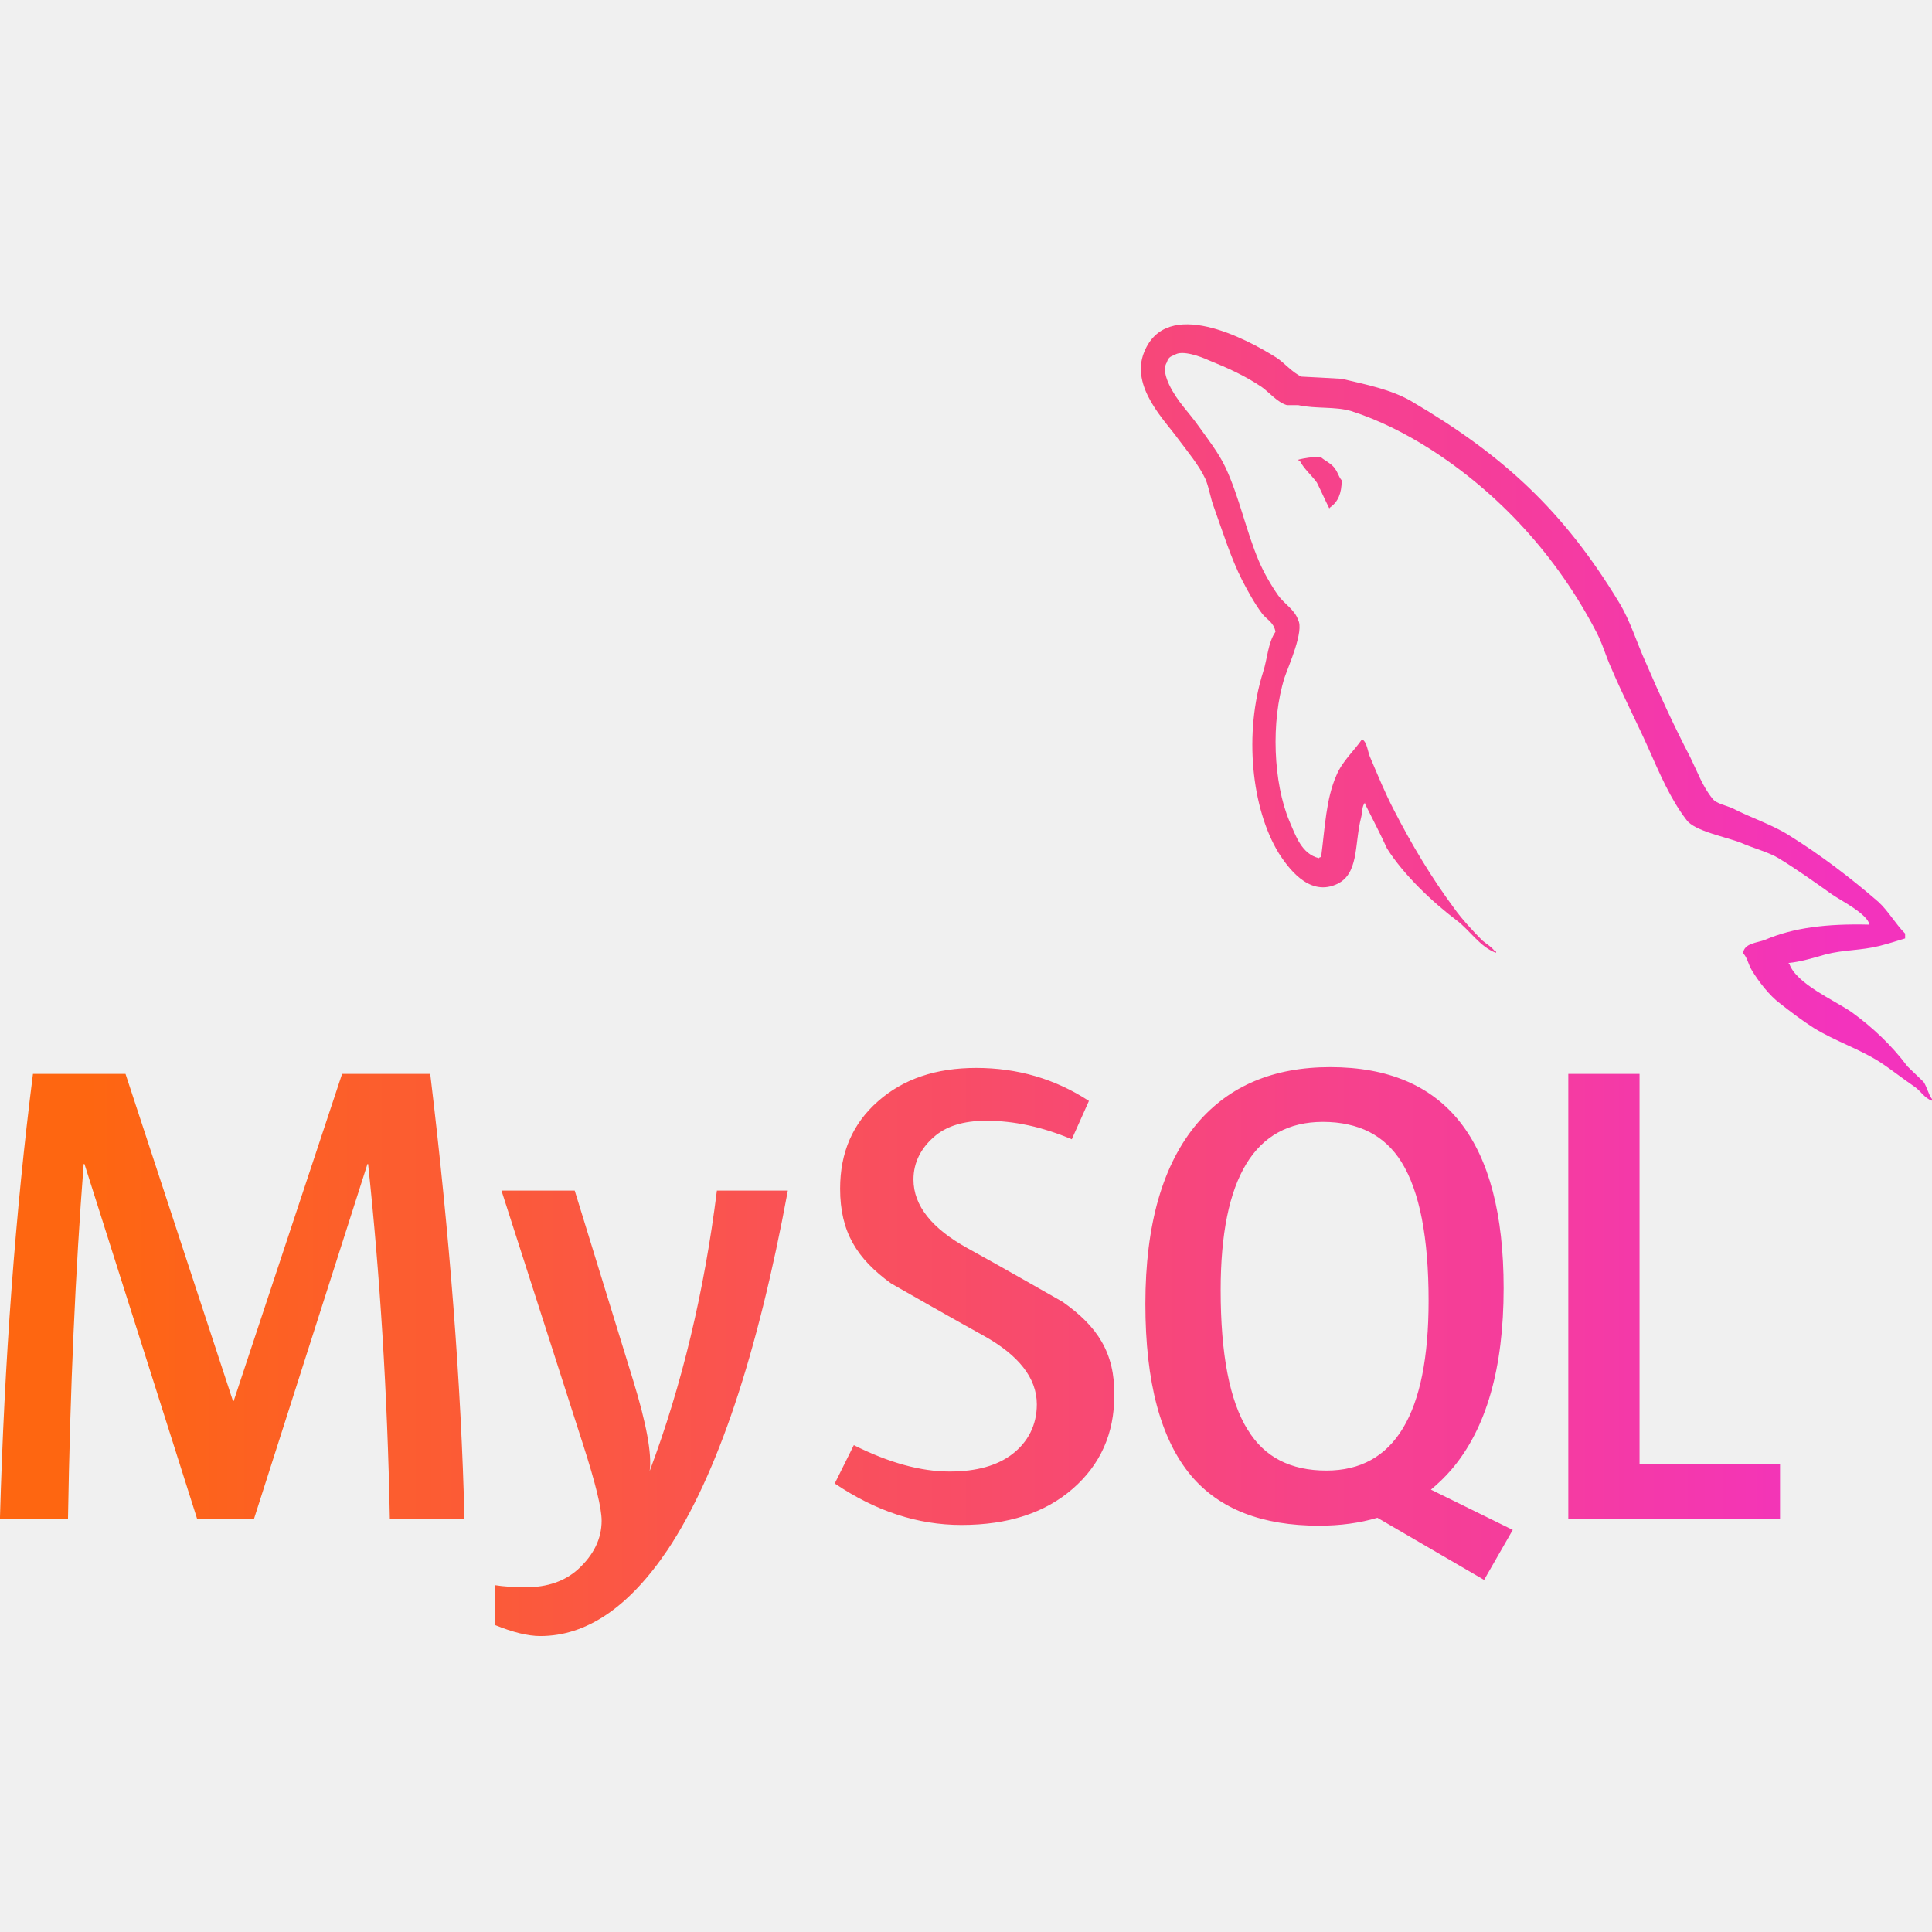
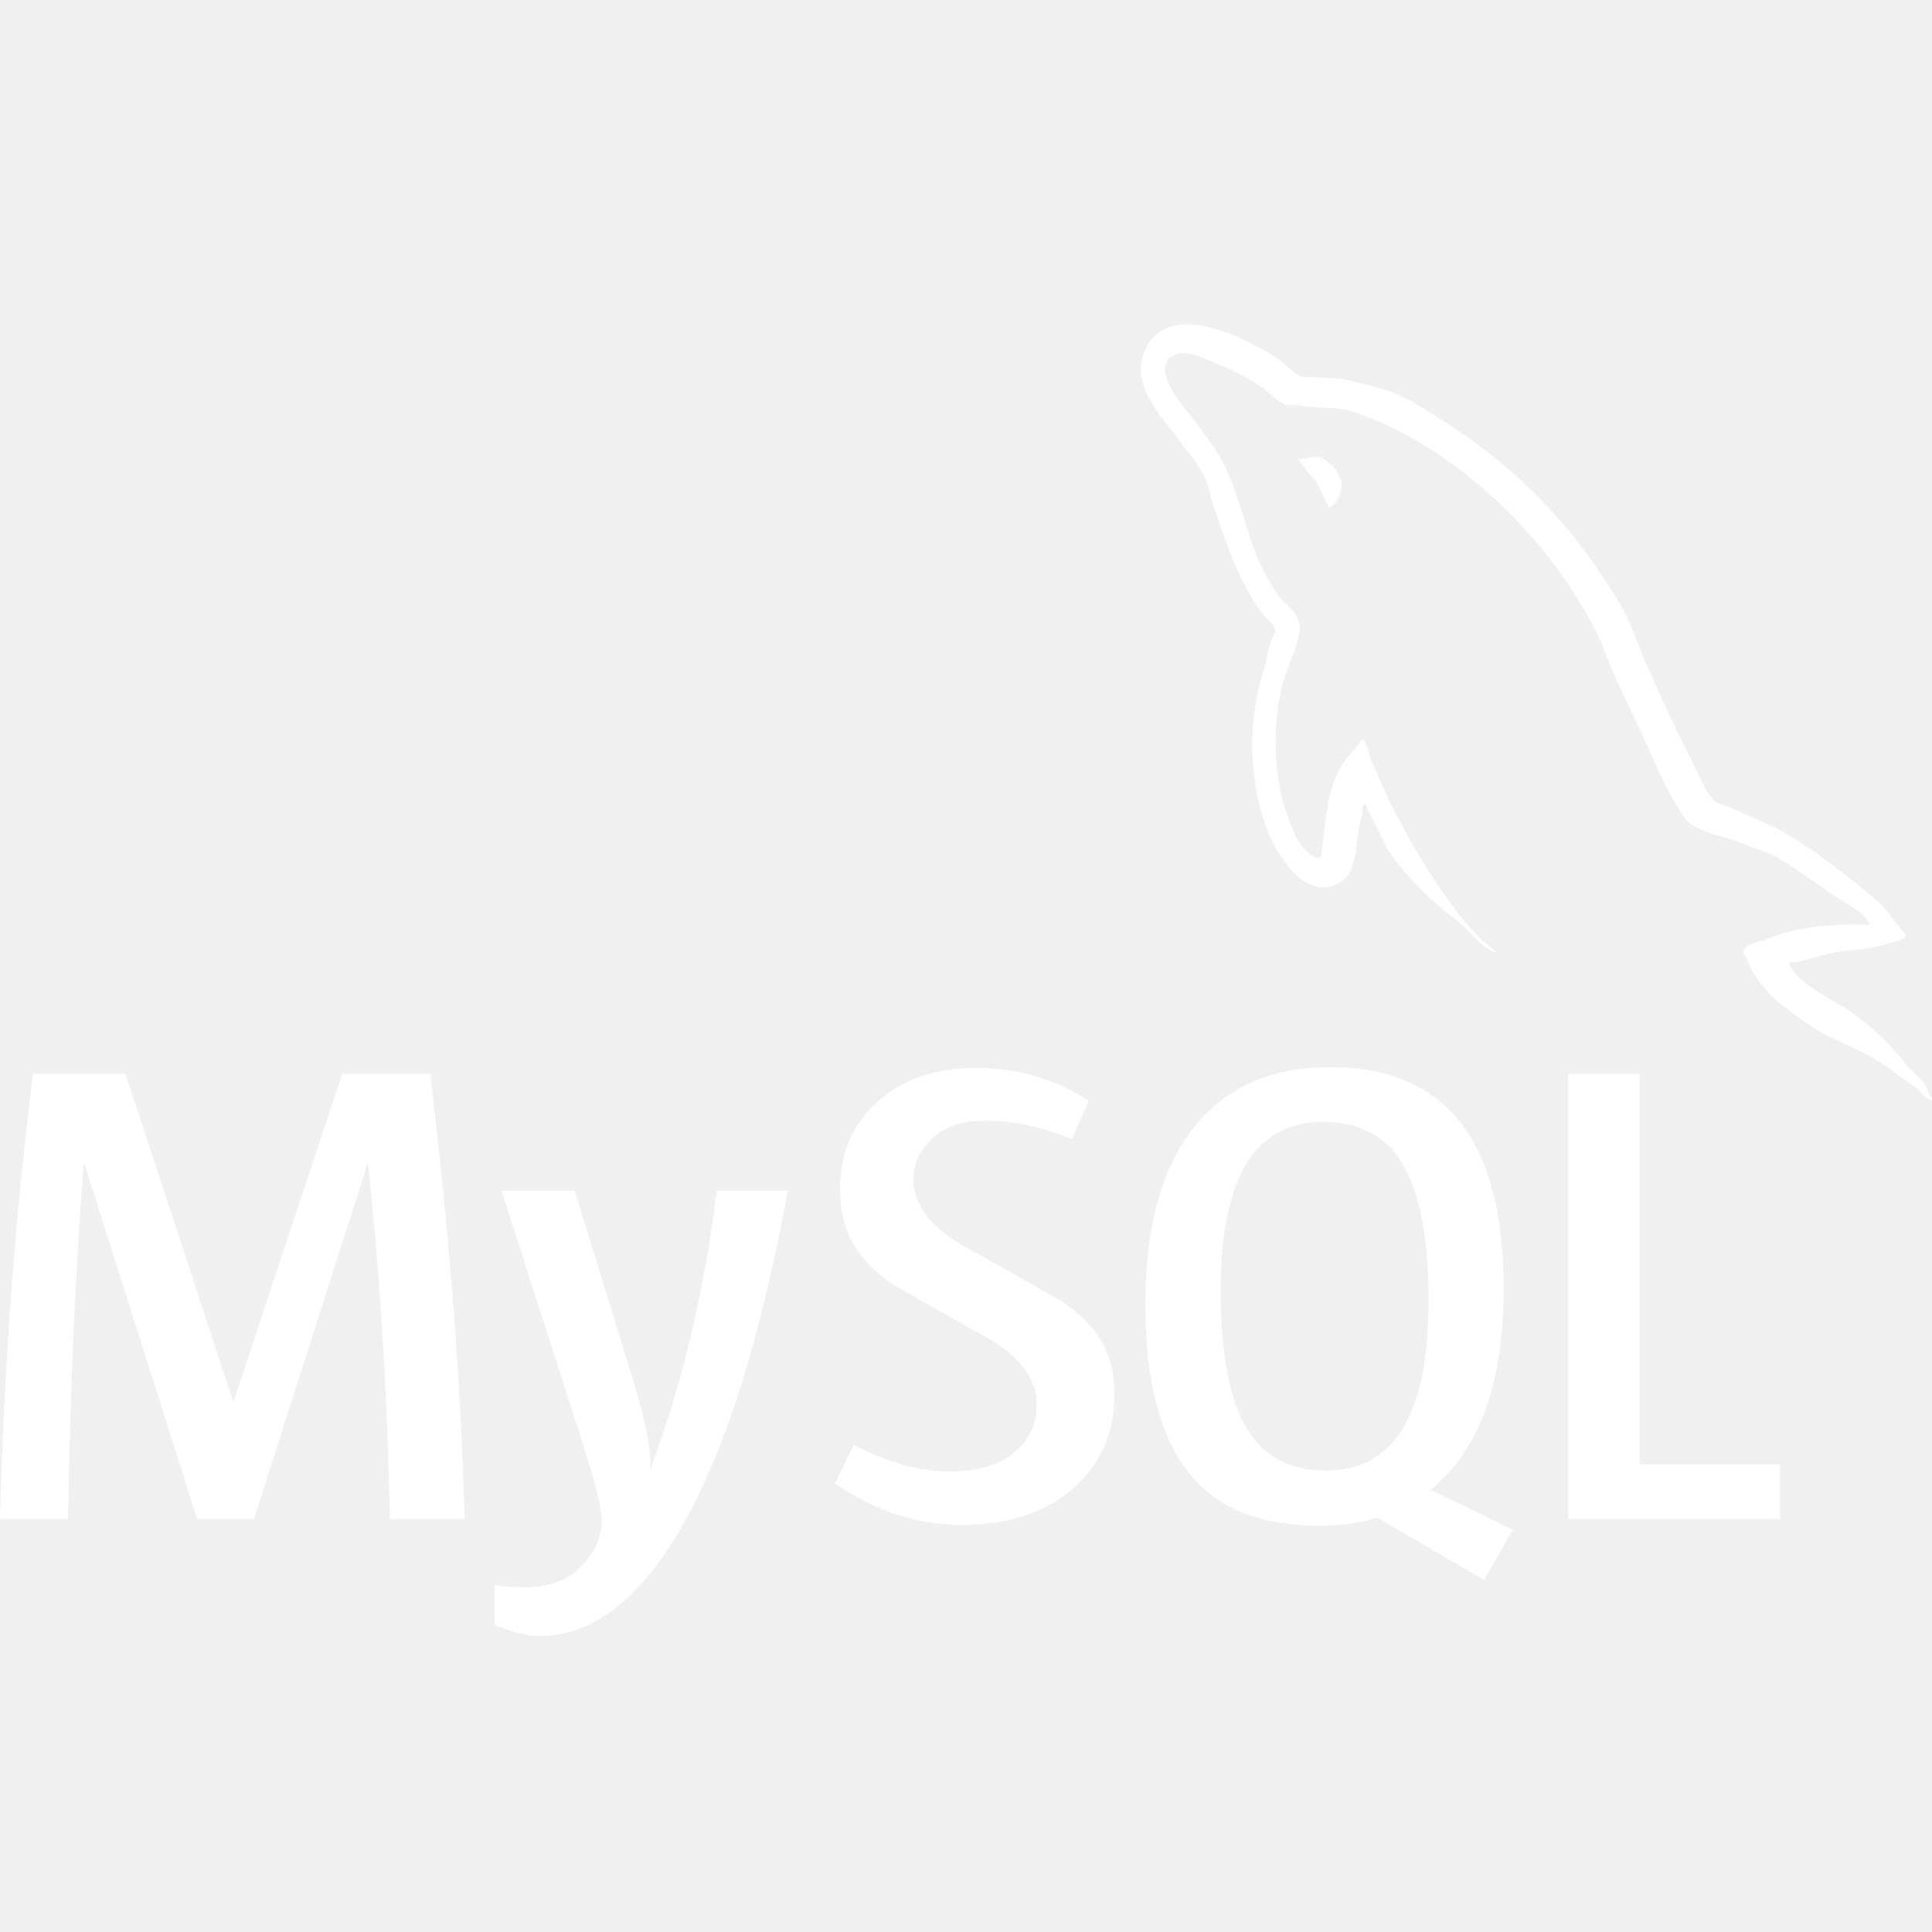
<svg xmlns="http://www.w3.org/2000/svg" version="1.1" width="32" height="32" viewBox="0 0 32 32">
-   <path fill="url(#main-gradient)" d="M21.873 7.568c-0.153 0-0.257 0.019-0.365 0.044v0.017h0.019c0.072 0.139 0.195 0.24 0.285 0.364 0.072 0.143 0.133 0.285 0.205 0.427l0.019-0.020c0.125-0.088 0.187-0.229 0.187-0.444-0.053-0.063-0.061-0.125-0.107-0.187-0.053-0.089-0.168-0.133-0.243-0.201zM7.693 25.16h-1.236c-0.040-2.083-0.164-4.040-0.36-5.88h-0.011l-1.88 5.88h-0.94l-1.867-5.88h-0.013c-0.137 1.764-0.224 3.724-0.26 5.88h-1.127c0.073-2.621 0.256-5.080 0.547-7.373h1.533l1.78 5.419h0.011l1.796-5.419h1.46c0.323 2.687 0.512 5.147 0.567 7.373zM13.049 19.72c-0.504 2.727-1.168 4.711-1.989 5.947-0.643 0.955-1.347 1.431-2.111 1.431-0.204 0-0.453-0.061-0.755-0.184v-0.659c0.147 0.023 0.32 0.035 0.515 0.035 0.357 0 0.644-0.1 0.863-0.296 0.263-0.24 0.393-0.509 0.393-0.807 0-0.207-0.103-0.627-0.307-1.259l-1.352-4.208h1.213l0.969 3.147c0.219 0.715 0.311 1.213 0.273 1.497 0.533-1.419 0.904-2.969 1.113-4.644zM29.483 25.16h-3.507v-7.373h1.18v6.467h2.327zM25.056 25.34l-1.355-0.667c0.12-0.101 0.236-0.211 0.34-0.333 0.577-0.675 0.864-1.677 0.864-3.004 0-2.44-0.957-3.661-2.873-3.661-0.939 0-1.672 0.309-2.2 0.929-0.573 0.677-0.861 1.675-0.861 2.993 0 1.296 0.253 2.248 0.765 2.853 0.467 0.547 1.169 0.82 2.111 0.82 0.352 0 0.675-0.044 0.967-0.131l1.767 1.029zM20.667 23.684c-0.3-0.48-0.449-1.253-0.449-2.315 0-1.857 0.565-2.787 1.693-2.787 0.591 0 1.027 0.223 1.303 0.667 0.299 0.483 0.448 1.248 0.448 2.297 0 1.872-0.565 2.811-1.693 2.811-0.593 0-1.027-0.223-1.301-0.673zM18.456 23.117c0 0.627-0.229 1.141-0.688 1.541s-1.071 0.6-1.845 0.6c-0.724 0-1.419-0.229-2.097-0.687l0.316-0.635c0.584 0.293 1.111 0.437 1.587 0.437 0.443 0 0.791-0.097 1.044-0.293 0.251-0.196 0.4-0.472 0.4-0.82 0-0.44-0.307-0.813-0.864-1.127-0.517-0.284-1.551-0.876-1.551-0.876-0.563-0.409-0.843-0.848-0.843-1.569 0-0.6 0.209-1.080 0.627-1.447 0.42-0.371 0.96-0.553 1.627-0.553 0.683 0 1.307 0.181 1.867 0.547l-0.284 0.635c-0.48-0.203-0.953-0.307-1.419-0.307-0.377 0-0.669 0.091-0.872 0.275-0.204 0.181-0.331 0.413-0.331 0.699 0 0.437 0.312 0.813 0.888 1.133 0.524 0.287 1.583 0.893 1.583 0.893 0.577 0.407 0.864 0.84 0.856 1.553zM30.965 15.315c-0.713-0.019-1.267 0.053-1.729 0.251-0.133 0.053-0.347 0.053-0.365 0.223 0.073 0.071 0.084 0.187 0.147 0.285 0.107 0.179 0.291 0.417 0.461 0.543 0.187 0.147 0.373 0.288 0.569 0.413 0.347 0.213 0.74 0.34 1.080 0.555 0.193 0.125 0.391 0.284 0.587 0.417 0.097 0.067 0.16 0.187 0.285 0.229v-0.027c-0.061-0.080-0.080-0.196-0.14-0.285-0.089-0.089-0.179-0.169-0.267-0.257-0.259-0.347-0.58-0.649-0.927-0.9-0.285-0.195-0.909-0.467-1.027-0.793l-0.017-0.019c0.195-0.017 0.427-0.088 0.613-0.141 0.303-0.080 0.58-0.063 0.893-0.141 0.141-0.036 0.284-0.080 0.427-0.125v-0.080c-0.16-0.16-0.28-0.377-0.445-0.527-0.453-0.393-0.956-0.776-1.472-1.097-0.28-0.179-0.635-0.293-0.929-0.445-0.107-0.053-0.285-0.080-0.347-0.169-0.16-0.195-0.253-0.453-0.367-0.685-0.256-0.491-0.507-1.033-0.729-1.551-0.16-0.349-0.257-0.697-0.453-1.017-0.92-1.516-1.916-2.435-3.448-3.333-0.329-0.187-0.724-0.267-1.141-0.365-0.223-0.011-0.445-0.027-0.667-0.036-0.147-0.063-0.288-0.232-0.413-0.313-0.507-0.32-1.819-1.013-2.192-0.096-0.24 0.579 0.356 1.149 0.563 1.443 0.153 0.204 0.347 0.437 0.453 0.667 0.063 0.155 0.080 0.313 0.143 0.475 0.141 0.392 0.276 0.829 0.463 1.196 0.097 0.187 0.204 0.383 0.329 0.551 0.072 0.097 0.195 0.143 0.223 0.303-0.125 0.181-0.133 0.445-0.205 0.667-0.32 1.009-0.195 2.257 0.259 3 0.143 0.221 0.483 0.712 0.937 0.524 0.4-0.16 0.312-0.667 0.427-1.113 0.027-0.107 0.009-0.177 0.064-0.249v0.020c0.125 0.251 0.251 0.489 0.365 0.74 0.275 0.437 0.755 0.891 1.156 1.193 0.213 0.16 0.383 0.437 0.649 0.536v-0.027h-0.020c-0.057-0.077-0.133-0.115-0.205-0.177-0.16-0.16-0.34-0.356-0.467-0.533-0.373-0.503-0.703-1.053-0.996-1.624-0.147-0.28-0.269-0.581-0.387-0.857-0.053-0.107-0.053-0.267-0.143-0.32-0.133 0.195-0.329 0.364-0.427 0.604-0.169 0.384-0.187 0.856-0.251 1.347-0.036 0.009-0.019 0-0.036 0.019-0.285-0.069-0.383-0.365-0.489-0.613-0.267-0.633-0.311-1.651-0.080-2.38 0.063-0.187 0.329-0.776 0.223-0.955-0.056-0.169-0.232-0.267-0.329-0.404-0.116-0.165-0.24-0.38-0.32-0.569-0.213-0.499-0.32-1.051-0.552-1.549-0.107-0.231-0.293-0.472-0.445-0.684-0.169-0.24-0.356-0.409-0.491-0.693-0.044-0.097-0.107-0.259-0.036-0.365 0.019-0.072 0.056-0.1 0.125-0.12 0.117-0.096 0.447 0.029 0.563 0.083 0.329 0.133 0.607 0.259 0.883 0.445 0.125 0.088 0.26 0.257 0.42 0.301h0.187c0.285 0.063 0.607 0.019 0.873 0.097 0.473 0.152 0.9 0.373 1.283 0.613 1.168 0.741 2.128 1.793 2.78 3.048 0.107 0.205 0.153 0.393 0.251 0.607 0.187 0.44 0.417 0.884 0.607 1.309 0.187 0.42 0.367 0.848 0.635 1.196 0.133 0.187 0.669 0.284 0.909 0.381 0.177 0.080 0.453 0.153 0.613 0.251 0.307 0.187 0.605 0.4 0.893 0.605 0.147 0.101 0.591 0.324 0.617 0.504z" />
-   <linearGradient id="main-gradient">
-     <stop offset="5%" stop-color="#FE6611" />
-     <stop offset="95%" stop-color="#F333BD" />
-   </linearGradient>
+   <path fill="white" d="M21.873 7.568c-0.153 0-0.257 0.019-0.365 0.044v0.017h0.019c0.072 0.139 0.195 0.24 0.285 0.364 0.072 0.143 0.133 0.285 0.205 0.427l0.019-0.020c0.125-0.088 0.187-0.229 0.187-0.444-0.053-0.063-0.061-0.125-0.107-0.187-0.053-0.089-0.168-0.133-0.243-0.201zM7.693 25.16h-1.236c-0.040-2.083-0.164-4.040-0.36-5.88h-0.011l-1.88 5.88h-0.94l-1.867-5.88h-0.013c-0.137 1.764-0.224 3.724-0.26 5.88h-1.127c0.073-2.621 0.256-5.080 0.547-7.373h1.533l1.78 5.419h0.011l1.796-5.419h1.46c0.323 2.687 0.512 5.147 0.567 7.373zM13.049 19.72c-0.504 2.727-1.168 4.711-1.989 5.947-0.643 0.955-1.347 1.431-2.111 1.431-0.204 0-0.453-0.061-0.755-0.184v-0.659c0.147 0.023 0.32 0.035 0.515 0.035 0.357 0 0.644-0.1 0.863-0.296 0.263-0.24 0.393-0.509 0.393-0.807 0-0.207-0.103-0.627-0.307-1.259l-1.352-4.208h1.213l0.969 3.147c0.219 0.715 0.311 1.213 0.273 1.497 0.533-1.419 0.904-2.969 1.113-4.644zM29.483 25.16h-3.507v-7.373h1.18v6.467h2.327zM25.056 25.34l-1.355-0.667c0.12-0.101 0.236-0.211 0.34-0.333 0.577-0.675 0.864-1.677 0.864-3.004 0-2.44-0.957-3.661-2.873-3.661-0.939 0-1.672 0.309-2.2 0.929-0.573 0.677-0.861 1.675-0.861 2.993 0 1.296 0.253 2.248 0.765 2.853 0.467 0.547 1.169 0.82 2.111 0.82 0.352 0 0.675-0.044 0.967-0.131l1.767 1.029zM20.667 23.684c-0.3-0.48-0.449-1.253-0.449-2.315 0-1.857 0.565-2.787 1.693-2.787 0.591 0 1.027 0.223 1.303 0.667 0.299 0.483 0.448 1.248 0.448 2.297 0 1.872-0.565 2.811-1.693 2.811-0.593 0-1.027-0.223-1.301-0.673zM18.456 23.117c0 0.627-0.229 1.141-0.688 1.541s-1.071 0.6-1.845 0.6c-0.724 0-1.419-0.229-2.097-0.687l0.316-0.635c0.584 0.293 1.111 0.437 1.587 0.437 0.443 0 0.791-0.097 1.044-0.293 0.251-0.196 0.4-0.472 0.4-0.82 0-0.44-0.307-0.813-0.864-1.127-0.517-0.284-1.551-0.876-1.551-0.876-0.563-0.409-0.843-0.848-0.843-1.569 0-0.6 0.209-1.080 0.627-1.447 0.42-0.371 0.96-0.553 1.627-0.553 0.683 0 1.307 0.181 1.867 0.547l-0.284 0.635c-0.48-0.203-0.953-0.307-1.419-0.307-0.377 0-0.669 0.091-0.872 0.275-0.204 0.181-0.331 0.413-0.331 0.699 0 0.437 0.312 0.813 0.888 1.133 0.524 0.287 1.583 0.893 1.583 0.893 0.577 0.407 0.864 0.84 0.856 1.553zM30.965 15.315c-0.713-0.019-1.267 0.053-1.729 0.251-0.133 0.053-0.347 0.053-0.365 0.223 0.073 0.071 0.084 0.187 0.147 0.285 0.107 0.179 0.291 0.417 0.461 0.543 0.187 0.147 0.373 0.288 0.569 0.413 0.347 0.213 0.74 0.34 1.080 0.555 0.193 0.125 0.391 0.284 0.587 0.417 0.097 0.067 0.16 0.187 0.285 0.229v-0.027c-0.061-0.080-0.080-0.196-0.14-0.285-0.089-0.089-0.179-0.169-0.267-0.257-0.259-0.347-0.58-0.649-0.927-0.9-0.285-0.195-0.909-0.467-1.027-0.793l-0.017-0.019c0.195-0.017 0.427-0.088 0.613-0.141 0.303-0.080 0.58-0.063 0.893-0.141 0.141-0.036 0.284-0.080 0.427-0.125v-0.080c-0.16-0.16-0.28-0.377-0.445-0.527-0.453-0.393-0.956-0.776-1.472-1.097-0.28-0.179-0.635-0.293-0.929-0.445-0.107-0.053-0.285-0.080-0.347-0.169-0.16-0.195-0.253-0.453-0.367-0.685-0.256-0.491-0.507-1.033-0.729-1.551-0.16-0.349-0.257-0.697-0.453-1.017-0.92-1.516-1.916-2.435-3.448-3.333-0.329-0.187-0.724-0.267-1.141-0.365-0.223-0.011-0.445-0.027-0.667-0.036-0.147-0.063-0.288-0.232-0.413-0.313-0.507-0.32-1.819-1.013-2.192-0.096-0.24 0.579 0.356 1.149 0.563 1.443 0.153 0.204 0.347 0.437 0.453 0.667 0.063 0.155 0.080 0.313 0.143 0.475 0.141 0.392 0.276 0.829 0.463 1.196 0.097 0.187 0.204 0.383 0.329 0.551 0.072 0.097 0.195 0.143 0.223 0.303-0.125 0.181-0.133 0.445-0.205 0.667-0.32 1.009-0.195 2.257 0.259 3 0.143 0.221 0.483 0.712 0.937 0.524 0.4-0.16 0.312-0.667 0.427-1.113 0.027-0.107 0.009-0.177 0.064-0.249v0.020c0.125 0.251 0.251 0.489 0.365 0.74 0.275 0.437 0.755 0.891 1.156 1.193 0.213 0.16 0.383 0.437 0.649 0.536v-0.027h-0.020c-0.057-0.077-0.133-0.115-0.205-0.177-0.16-0.16-0.34-0.356-0.467-0.533-0.373-0.503-0.703-1.053-0.996-1.624-0.147-0.28-0.269-0.581-0.387-0.857-0.053-0.107-0.053-0.267-0.143-0.32-0.133 0.195-0.329 0.364-0.427 0.604-0.169 0.384-0.187 0.856-0.251 1.347-0.036 0.009-0.019 0-0.036 0.019-0.285-0.069-0.383-0.365-0.489-0.613-0.267-0.633-0.311-1.651-0.080-2.38 0.063-0.187 0.329-0.776 0.223-0.955-0.056-0.169-0.232-0.267-0.329-0.404-0.116-0.165-0.24-0.38-0.32-0.569-0.213-0.499-0.32-1.051-0.552-1.549-0.107-0.231-0.293-0.472-0.445-0.684-0.169-0.24-0.356-0.409-0.491-0.693-0.044-0.097-0.107-0.259-0.036-0.365 0.019-0.072 0.056-0.1 0.125-0.12 0.117-0.096 0.447 0.029 0.563 0.083 0.329 0.133 0.607 0.259 0.883 0.445 0.125 0.088 0.26 0.257 0.42 0.301h0.187c0.285 0.063 0.607 0.019 0.873 0.097 0.473 0.152 0.9 0.373 1.283 0.613 1.168 0.741 2.128 1.793 2.78 3.048 0.107 0.205 0.153 0.393 0.251 0.607 0.187 0.44 0.417 0.884 0.607 1.309 0.187 0.42 0.367 0.848 0.635 1.196 0.133 0.187 0.669 0.284 0.909 0.381 0.177 0.080 0.453 0.153 0.613 0.251 0.307 0.187 0.605 0.4 0.893 0.605 0.147 0.101 0.591 0.324 0.617 0.504z" />
</svg>
